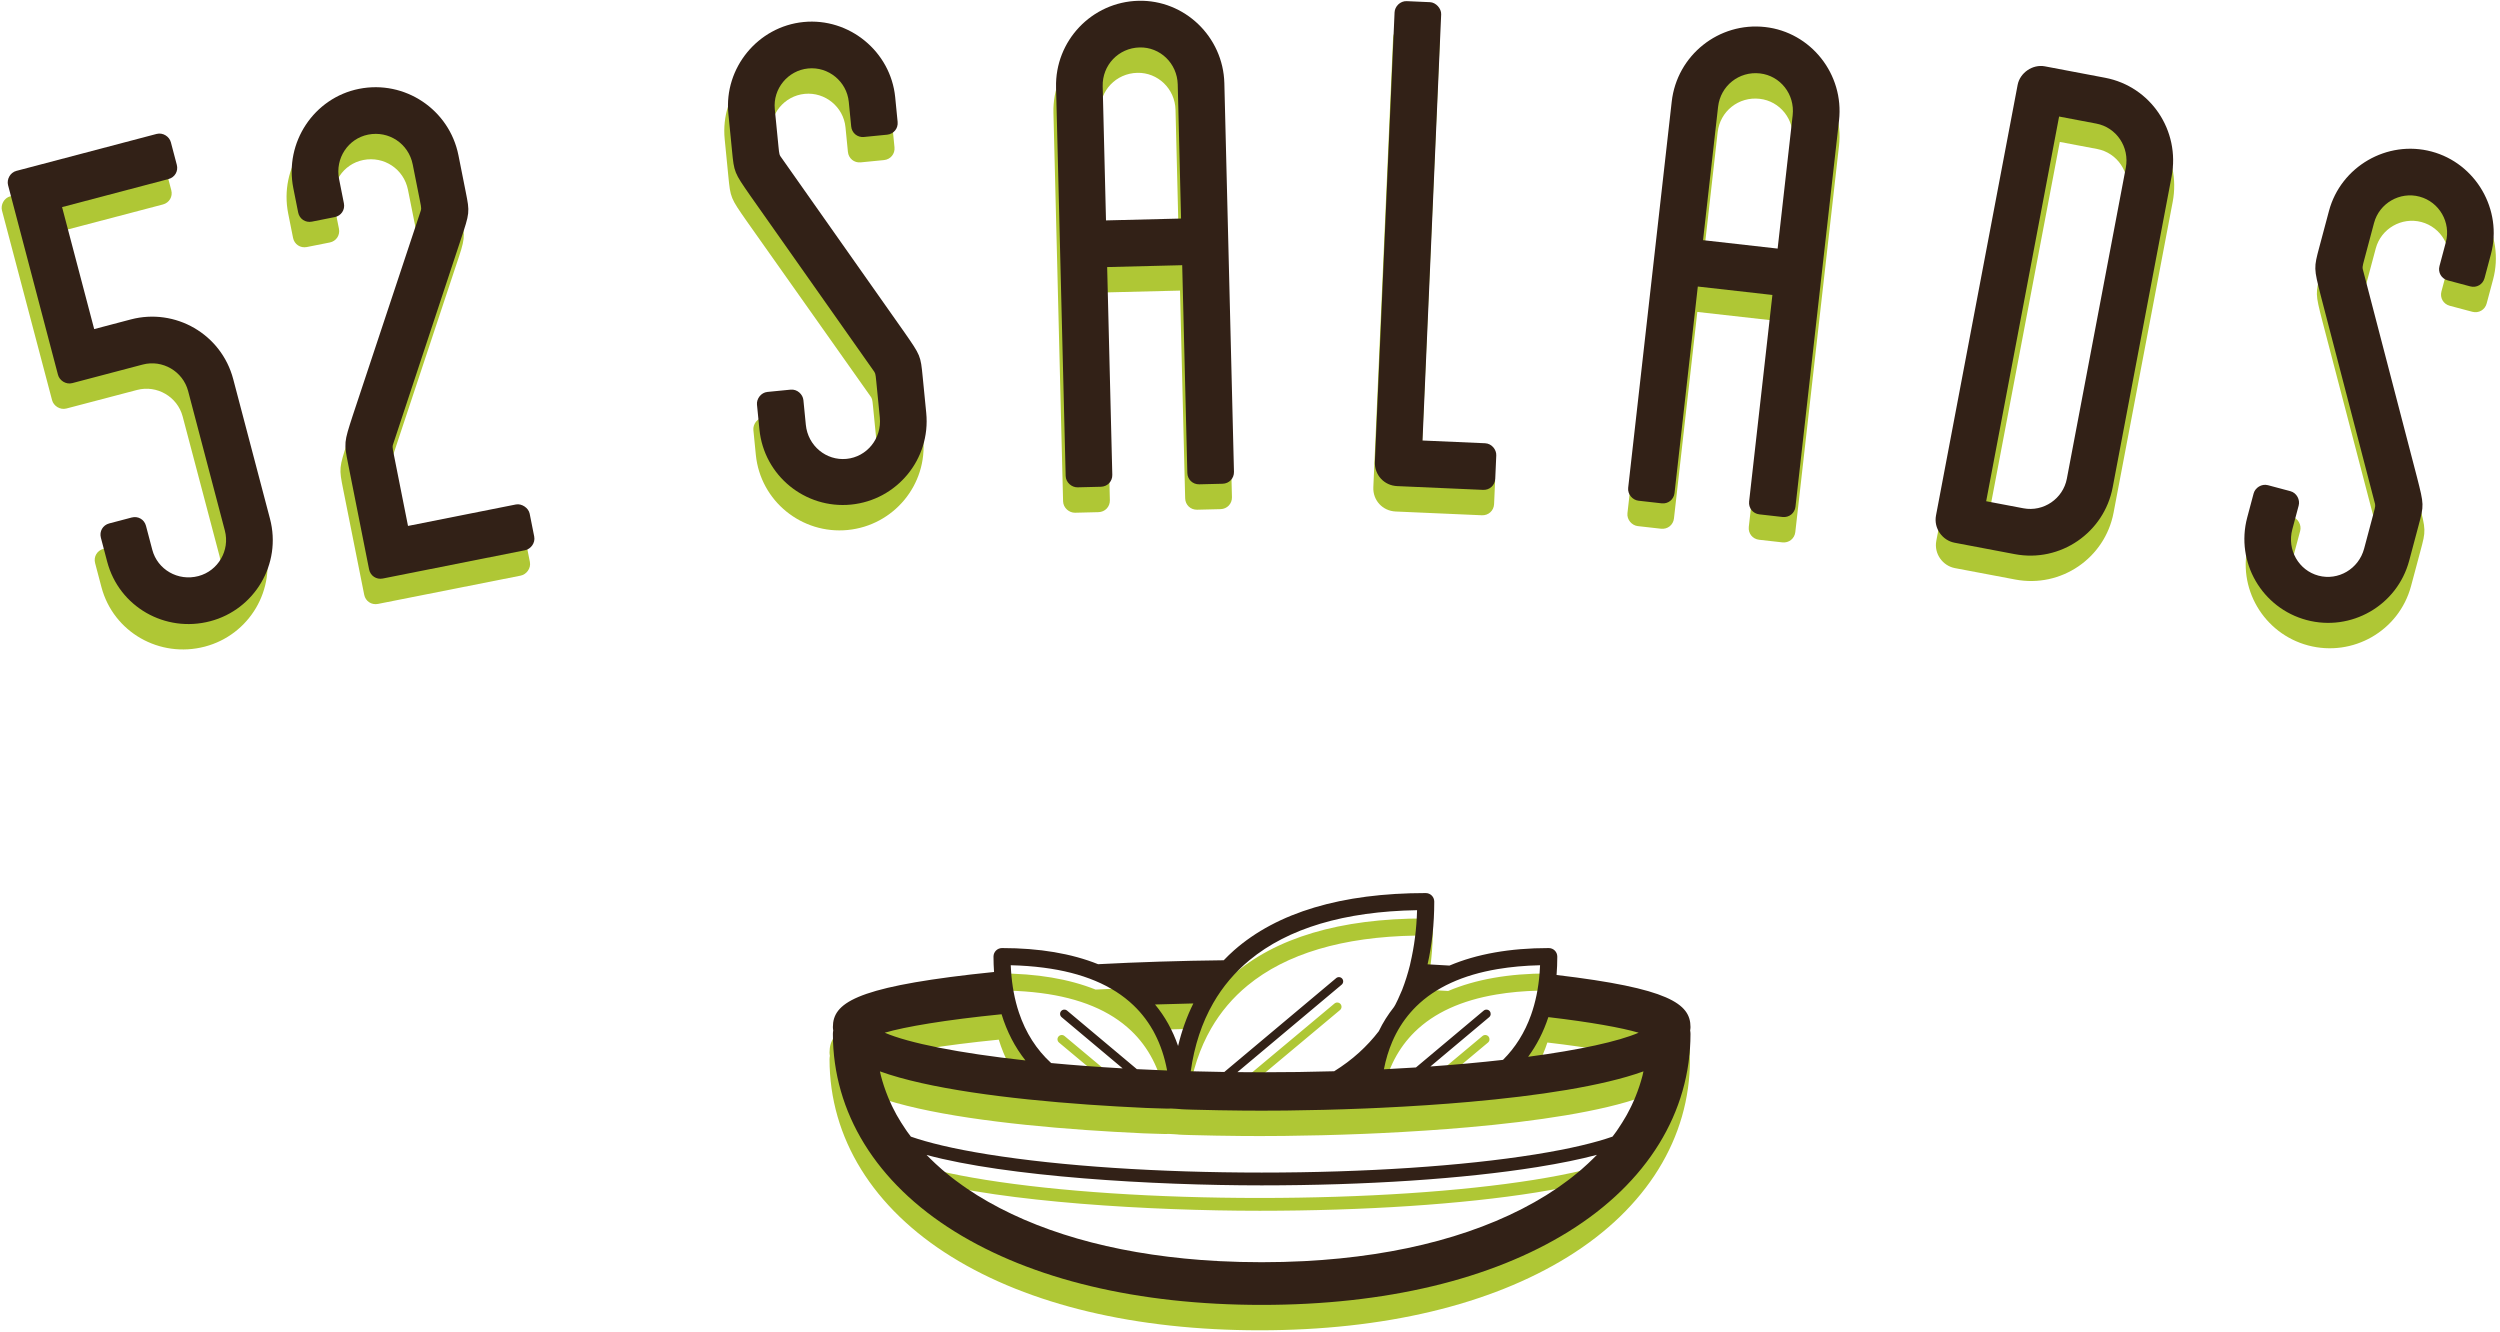
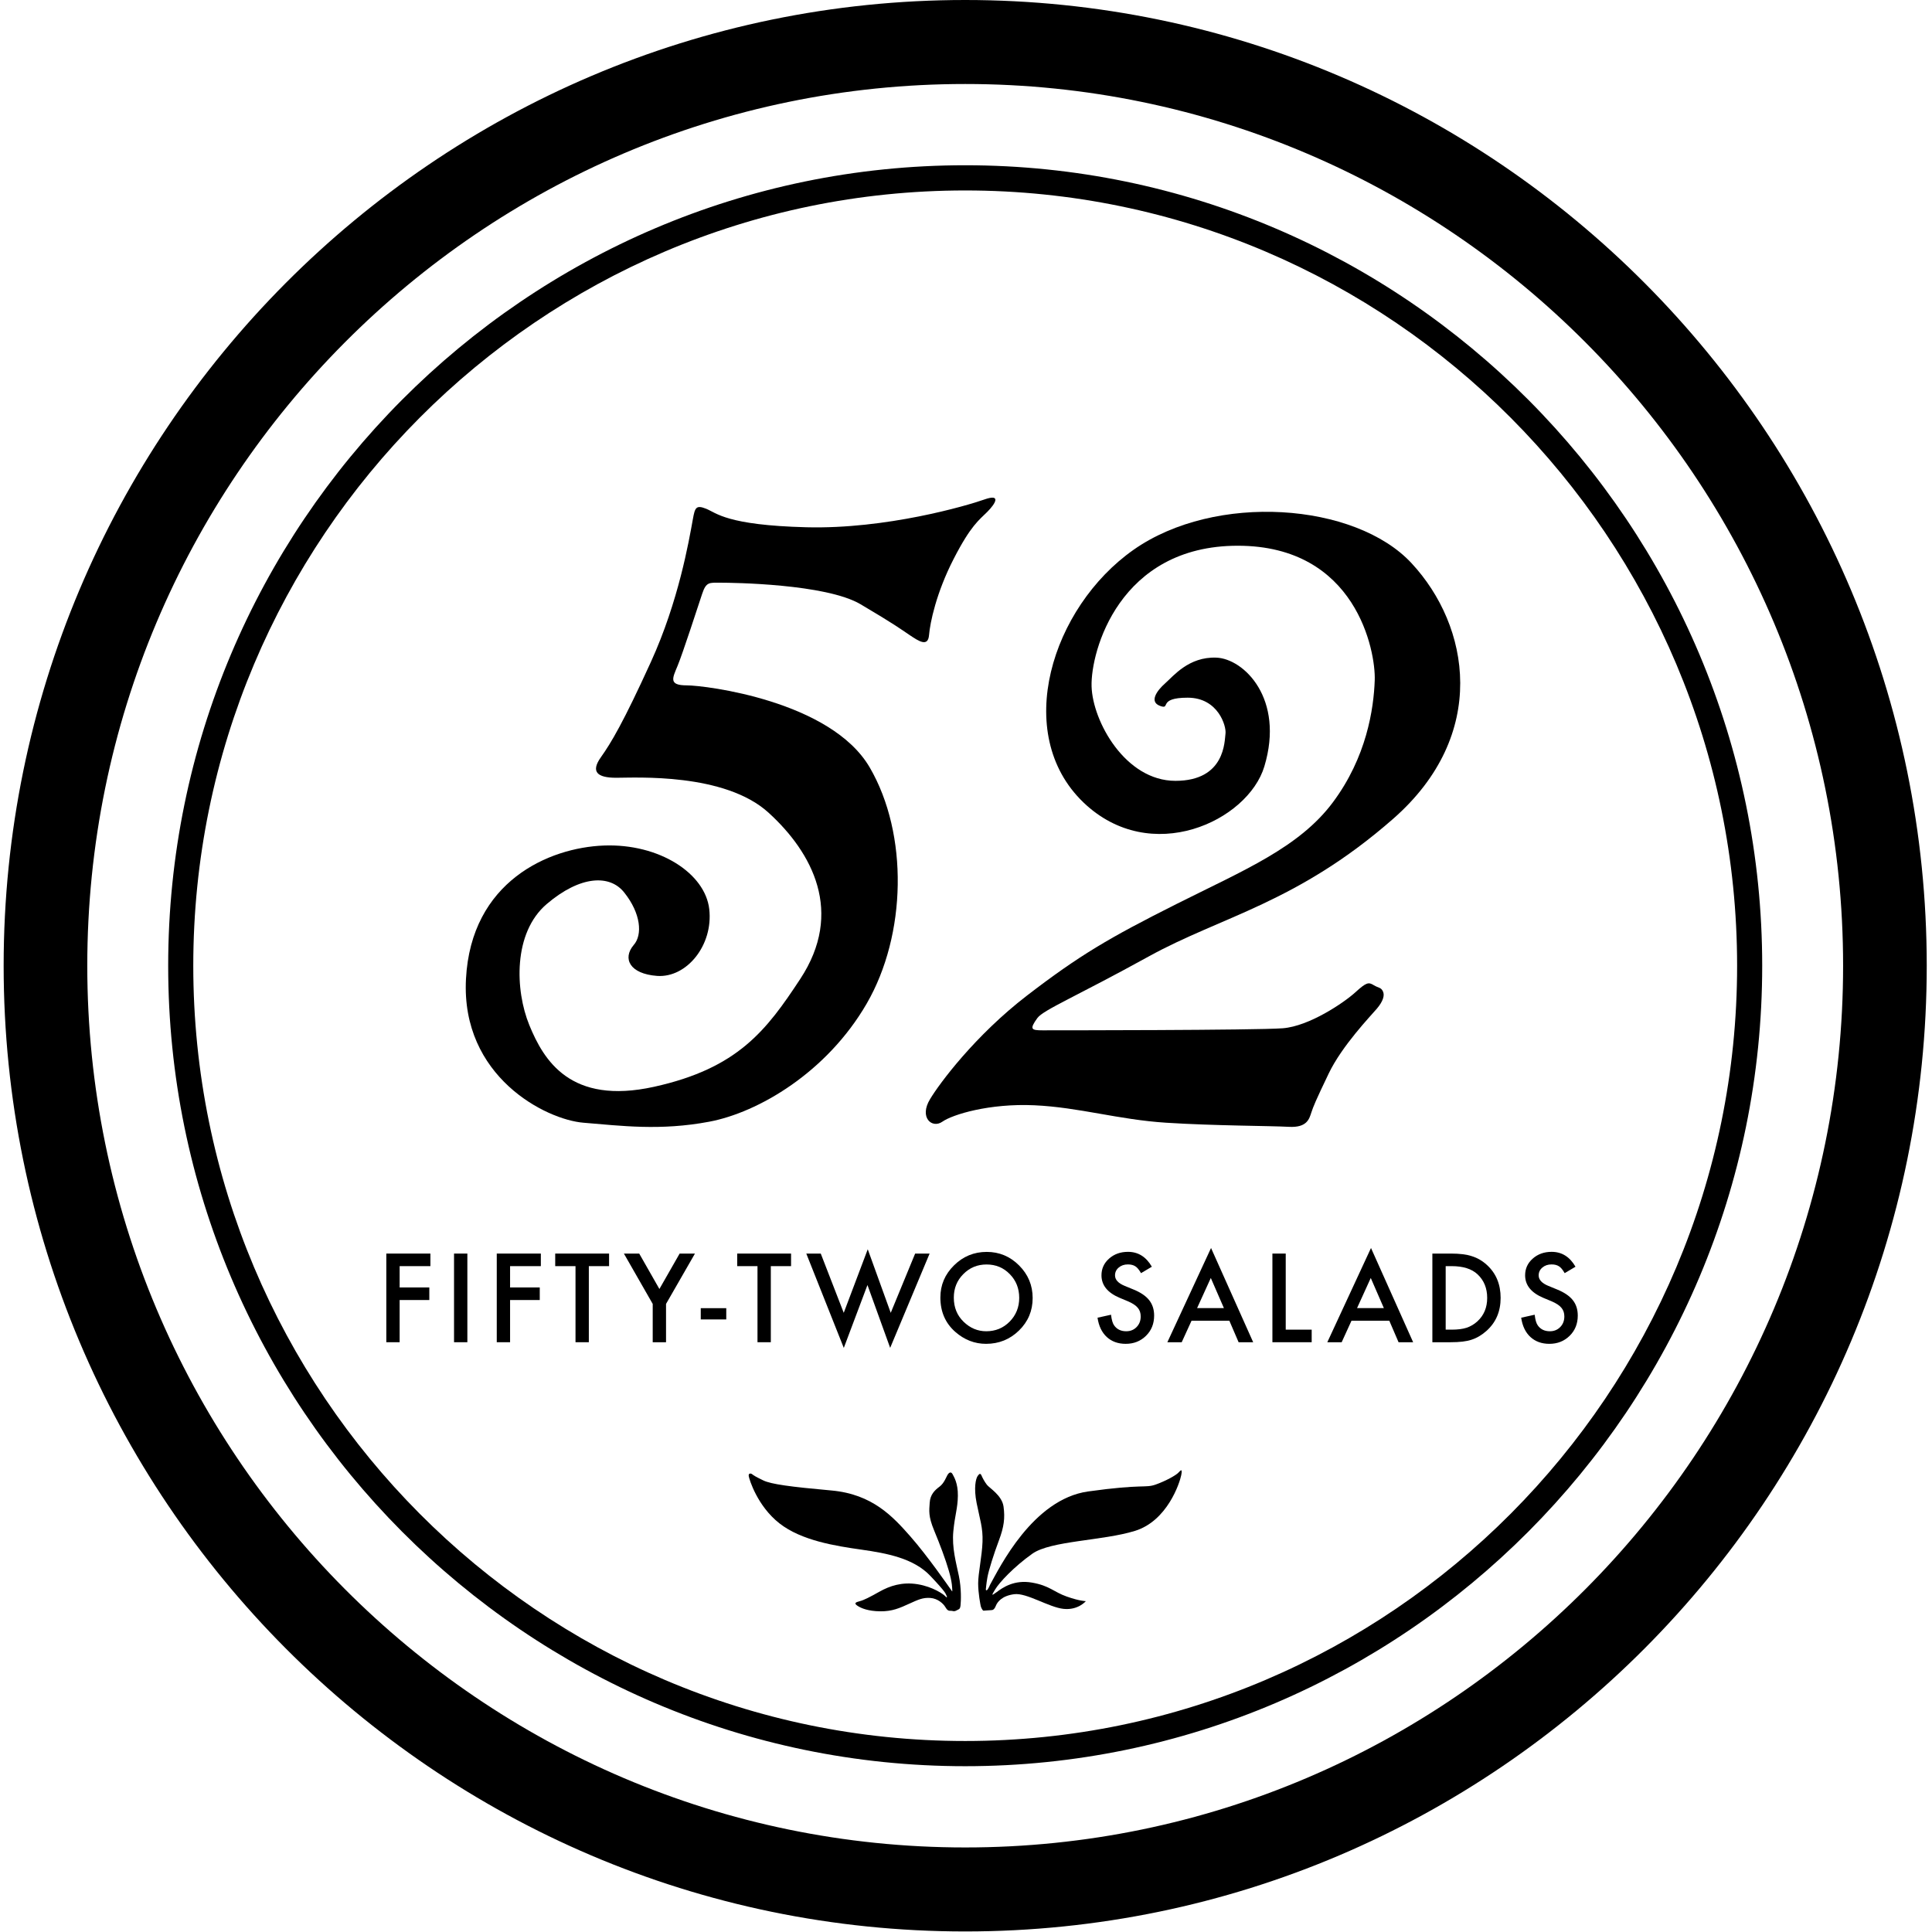
- <svg xmlns="http://www.w3.org/2000/svg" width="400px" height="213px" viewBox="0 0 400 213" version="1.1">
+ <svg xmlns="http://www.w3.org/2000/svg" width="230px" height="230px" viewBox="0 0 230 230" version="1.1">
  <defs />
  <g id="Introduction" stroke="none" stroke-width="1" fill="none" fill-rule="evenodd">
-     <g id="logo">
-       <g id="Imported-Layers-+-Imported-Layers">
-         <g id="Imported-Layers" transform="translate(0, 4)" fill="#AFC735">
-           <path d="M270.397,164.396 C270.397,160.65 266.939,158.199 248.897,156.059 C248.974,155.106 249.014,154.127 249.014,153.12 C249.014,152.365 248.401,151.754 247.644,151.754 C241.39,151.754 236.06,152.711 231.707,154.555 C230.549,154.484 229.376,154.417 228.191,154.354 C228.898,151.263 229.263,147.916 229.263,144.32 C229.263,143.565 228.65,142.954 227.893,142.954 C214.405,142.954 204.051,146.037 197.118,152.119 C196.54,152.625 195.996,153.159 195.467,153.706 C188.501,153.784 181.712,153.998 175.299,154.334 C171.043,152.631 165.884,151.754 159.878,151.754 C159.121,151.754 158.508,152.365 158.508,153.12 C158.508,153.961 158.542,154.779 158.596,155.583 C157.341,155.709 156.106,155.84 154.914,155.978 C136.261,158.137 132.725,160.602 132.725,164.396 C132.725,164.58 132.751,164.759 132.78,164.936 C132.751,165.113 132.725,165.291 132.725,165.476 C132.725,178.071 139.671,189.305 152.282,197.107 C164.695,204.788 181.735,208.847 201.561,208.847 C221.387,208.847 238.427,204.788 250.84,197.107 C263.451,189.305 270.397,178.071 270.397,165.476 C270.397,165.291 270.371,165.113 270.342,164.936 C270.371,164.759 270.397,164.58 270.397,164.396 L270.397,164.396 Z M262.077,165.297 C258.814,166.693 252.632,168.05 244.332,169.149 C245.712,167.282 246.803,165.165 247.579,162.803 C254.426,163.605 259.349,164.501 262.077,165.297 L262.077,165.297 Z M239.445,155.116 C241.54,154.765 243.805,154.557 246.247,154.502 C246.231,154.924 246.206,155.341 246.174,155.753 C245.983,158.211 245.515,160.458 244.786,162.492 C243.784,165.292 242.279,167.682 240.298,169.642 C236.716,170.047 232.812,170.404 228.642,170.701 L238.079,162.808 C238.36,162.573 238.399,162.164 238.182,161.876 C238.174,161.866 238.173,161.855 238.164,161.846 C237.922,161.557 237.49,161.519 237.199,161.761 L237.159,161.795 L226.323,170.857 C224.647,170.964 222.932,171.062 221.179,171.148 C221.489,169.565 221.938,168.096 222.523,166.738 C223.271,164.997 224.245,163.443 225.442,162.071 C225.734,161.737 226.036,161.413 226.355,161.101 C229.459,158.054 233.827,156.056 239.445,155.116 L239.445,155.116 Z M225.124,158.686 C225.123,158.686 225.123,158.685 225.123,158.685 C225.13,158.678 225.137,158.672 225.145,158.666 C225.138,158.673 225.131,158.679 225.124,158.686 L225.124,158.686 Z M199.617,153.676 C205.788,148.601 214.797,145.89 226.505,145.693 C226.421,148.74 226.059,151.474 225.421,154.206 L225.422,154.206 L225.357,154.507 C225.017,155.866 224.595,157.188 224.103,158.451 C223.001,161.051 222.762,161.223 222.762,161.223 L222.774,161.218 C221.838,162.398 221.027,163.663 220.359,165.057 C219.411,166.288 218.36,167.422 217.195,168.476 C215.971,169.584 214.635,170.573 213.198,171.464 C209.44,171.571 205.555,171.627 201.561,171.627 C200.249,171.627 198.953,171.616 197.666,171.605 L214.399,157.609 C214.688,157.367 214.727,156.936 214.484,156.647 C214.241,156.358 213.81,156.32 213.518,156.562 L195.561,171.579 C193.736,171.553 191.942,171.514 190.172,171.465 C190.753,167.349 191.962,163.711 193.779,160.558 C195.3,157.92 197.249,155.623 199.617,153.676 L199.617,153.676 Z M190.59,160.615 C189.545,162.711 188.726,164.98 188.14,167.421 C187.278,164.92 186.04,162.703 184.44,160.781 C186.435,160.714 188.485,160.659 190.59,160.615 L190.59,160.615 Z M166.538,154.889 C172.781,155.691 177.603,157.699 180.977,160.909 C183.771,163.568 185.574,167.049 186.379,171.342 C184.73,171.28 183.113,171.208 181.523,171.128 L170.323,161.761 C170.033,161.519 169.601,161.557 169.357,161.846 C169.114,162.135 169.153,162.566 169.442,162.808 L179.243,171.004 C175.19,170.774 171.346,170.487 167.764,170.152 C165.414,168.009 163.679,165.308 162.593,162.078 C161.907,160.035 161.48,157.78 161.323,155.321 C161.305,155.049 161.286,154.779 161.275,154.502 C163.131,154.544 164.882,154.676 166.538,154.889 L166.538,154.889 Z M159.803,162.343 C160.666,165.141 161.951,167.612 163.638,169.733 C152.895,168.554 144.914,166.952 141.046,165.297 C144.31,164.344 150.718,163.248 159.803,162.343 L159.803,162.343 Z M254.689,185.52 C254.439,185.766 254.184,186.01 253.923,186.251 C253.582,186.568 253.234,186.883 252.875,187.192 C252.678,187.362 252.473,187.527 252.271,187.694 C251.956,187.955 251.636,188.213 251.308,188.469 C251.097,188.633 250.884,188.795 250.668,188.957 C250.314,189.222 249.95,189.484 249.582,189.743 C249.384,189.881 249.19,190.021 248.988,190.158 C248.449,190.525 247.898,190.885 247.33,191.238 C247.296,191.26 247.264,191.282 247.23,191.303 C237.317,197.437 223.988,201.04 208.384,201.844 C206.155,201.959 203.879,202.018 201.561,202.018 C199.242,202.018 196.967,201.959 194.738,201.844 C193.762,201.794 192.796,201.733 191.839,201.66 C177.482,200.579 165.185,197.053 155.892,191.304 C155.871,191.29 155.849,191.275 155.827,191.262 C155.245,190.9 154.682,190.531 154.129,190.156 C153.933,190.021 153.742,189.885 153.549,189.749 C153.177,189.487 152.809,189.223 152.451,188.954 C152.237,188.795 152.025,188.633 151.817,188.472 C151.487,188.215 151.166,187.955 150.849,187.692 C150.648,187.526 150.444,187.362 150.248,187.193 C149.89,186.886 149.546,186.573 149.206,186.259 C148.937,186.009 148.675,185.757 148.416,185.504 C148.197,185.289 147.976,185.074 147.764,184.856 C147.768,184.857 147.771,184.857 147.774,184.858 C160.677,188.34 184.054,189.724 201.561,189.724 C218.262,189.724 233.972,188.683 245.797,186.793 C249.553,186.192 252.729,185.541 255.368,184.839 C255.371,184.837 255.375,184.837 255.378,184.836 C255.155,185.067 254.921,185.293 254.689,185.52 L254.689,185.52 Z M262.701,172.125 C262.691,172.16 262.683,172.196 262.674,172.231 C262.538,172.749 262.384,173.262 262.216,173.771 C262.193,173.844 262.168,173.915 262.143,173.986 C261.972,174.491 261.789,174.992 261.587,175.488 C261.532,175.623 261.477,175.758 261.42,175.893 C261.269,176.246 261.11,176.597 260.943,176.944 C260.871,177.094 260.796,177.242 260.721,177.39 C260.548,177.735 260.373,178.08 260.184,178.42 C260.128,178.52 260.066,178.618 260.01,178.717 C259.632,179.376 259.223,180.025 258.786,180.664 C258.682,180.817 258.582,180.971 258.474,181.123 C258.282,181.394 258.077,181.659 257.875,181.925 C255.186,182.859 251.211,183.852 245.471,184.769 C233.751,186.642 218.156,187.674 201.561,187.674 C184.966,187.674 169.371,186.642 157.651,184.769 C151.912,183.852 147.936,182.859 145.248,181.926 C145.043,181.657 144.837,181.389 144.643,181.116 C144.549,180.983 144.461,180.846 144.368,180.712 C143.905,180.036 143.471,179.35 143.074,178.651 C143.032,178.577 142.986,178.504 142.944,178.429 C142.749,178.078 142.567,177.723 142.389,177.367 C142.321,177.231 142.251,177.095 142.186,176.959 C142.014,176.601 141.851,176.24 141.696,175.877 C141.644,175.757 141.595,175.634 141.546,175.514 C141.344,175.02 141.162,174.52 140.99,174.018 C140.963,173.939 140.936,173.86 140.909,173.781 C140.742,173.277 140.59,172.77 140.455,172.257 C140.443,172.21 140.432,172.162 140.42,172.115 C140.366,171.906 140.326,171.694 140.277,171.483 C147.941,174.241 160.773,175.891 173.74,176.803 C176.824,177.02 179.913,177.194 182.945,177.333 C184.101,177.386 185.251,177.399 186.387,177.442 C186.595,177.45 186.801,177.429 187.009,177.429 L187.025,177.429 C187.493,177.429 187.961,177.498 188.423,177.513 C188.499,177.516 188.573,177.535 188.649,177.538 C188.778,177.542 188.905,177.554 189.035,177.558 C189.167,177.563 189.299,177.571 189.431,177.575 C189.782,177.586 190.134,177.599 190.482,177.609 C193.294,177.687 195.99,177.735 198.515,177.755 C199.56,177.764 200.581,177.77 201.561,177.77 C202.805,177.77 204.108,177.763 205.453,177.748 C209.329,177.708 213.588,177.606 218.014,177.427 C218.196,177.419 218.377,177.412 218.559,177.405 C219.198,177.378 219.84,177.349 220.485,177.319 C220.571,177.315 220.656,177.312 220.742,177.308 C223.171,177.193 225.634,177.054 228.1,176.89 C230.375,176.738 232.649,176.564 234.899,176.366 C245.899,175.397 256.273,173.848 262.845,171.484 C262.796,171.698 262.755,171.913 262.701,172.125 L262.701,172.125 Z" id="Fill-1" />
-           <path d="M36.464,60.729 L42.364,83.067 C44.271,90.287 39.907,97.585 32.779,99.457 C25.539,101.359 18.136,97.15 16.229,89.93 L15.216,86.094 C14.949,85.079 15.532,84.081 16.55,83.814 L20.171,82.863 C21.188,82.596 22.189,83.177 22.458,84.192 L23.47,88.029 C24.305,91.188 27.592,93.099 30.873,92.237 C34.04,91.405 35.958,88.127 35.123,84.968 L29.223,62.63 C28.389,59.471 25.101,57.56 21.934,58.392 L10.62,61.363 C9.602,61.63 8.572,60.936 8.334,60.034 L0.318,29.686 C0.08,28.783 0.633,27.673 1.652,27.406 L24.166,21.493 C25.184,21.225 26.214,21.92 26.453,22.823 L27.405,26.432 C27.674,27.447 27.09,28.445 26.073,28.713 L8.989,33.2 L14.144,52.716 L20.027,51.172 C27.154,49.299 34.557,53.509 36.464,60.729" id="Fill-2" />
-           <path d="M62.262,72.884 L64.521,84.213 L81.849,80.777 C82.767,80.595 83.868,81.328 84.05,82.244 L84.781,85.906 C84.986,86.936 84.227,87.918 83.309,88.1 L60.473,92.628 C59.44,92.833 58.477,92.191 58.273,91.162 L54.918,74.34 C54.234,70.906 54.234,70.906 55.638,66.584 L66.46,34.105 C66.69,33.465 66.69,33.465 66.44,32.205 L65.275,26.37 C64.614,23.051 61.45,20.942 58.122,21.602 C54.91,22.239 52.795,25.395 53.455,28.713 L54.232,32.603 C54.437,33.633 53.794,34.594 52.761,34.798 L49.088,35.527 C48.056,35.731 47.092,35.089 46.888,34.059 L46.112,30.169 C44.651,22.845 49.432,15.712 56.662,14.278 C64.006,12.822 71.16,17.59 72.62,24.913 L73.784,30.749 C74.445,34.068 74.445,34.068 72.949,38.528 L62.218,70.87 C61.988,71.51 61.988,71.51 62.262,72.884" id="Fill-3" />
-           <path d="M135.666,20.304 L135.277,16.356 C134.956,13.105 132.015,10.697 128.754,11.017 C125.494,11.337 123.079,14.269 123.401,17.521 L123.984,23.443 C124.122,24.836 124.122,24.836 124.528,25.383 L144.205,53.229 C146.806,56.96 146.806,56.96 147.139,60.327 L147.712,66.133 C148.445,73.564 142.974,80.079 135.638,80.799 C128.303,81.518 121.664,76.191 120.931,68.76 L120.542,64.813 C120.45,63.883 121.173,62.874 122.221,62.772 L125.947,62.406 C126.995,62.304 127.902,63.152 127.994,64.081 L128.383,68.029 C128.715,71.396 131.656,73.804 134.917,73.484 C138.177,73.164 140.592,70.231 140.26,66.864 L139.687,61.058 C139.56,59.781 139.56,59.781 139.155,59.234 L119.478,31.388 C116.876,27.657 116.876,27.657 116.532,24.174 L115.949,18.252 C115.227,10.938 120.686,4.305 128.021,3.586 C135.357,2.866 142.008,8.31 142.729,15.625 L143.118,19.573 C143.221,20.617 142.486,21.511 141.439,21.613 L137.712,21.979 C136.664,22.082 135.769,21.349 135.666,20.304" id="Fill-4" />
-           <path d="M195.568,13.386 L197.112,75.55 C197.138,76.6 196.339,77.437 195.287,77.463 L191.544,77.555 C190.491,77.581 189.652,76.785 189.626,75.735 L188.801,42.495 L176.754,42.792 L177.579,76.032 C177.605,77.081 176.807,77.919 175.754,77.945 L172.012,78.037 C171.076,78.06 170.121,77.266 170.094,76.217 L168.551,14.053 C168.366,6.588 174.297,0.374 181.782,0.189 C189.151,0.007 195.383,5.922 195.568,13.386 L195.568,13.386 Z M188.083,13.571 C187.999,10.188 185.242,7.572 181.967,7.653 C178.575,7.736 175.952,10.486 176.036,13.868 L176.569,35.328 L188.616,35.031 L188.083,13.571 L188.083,13.571 Z" id="Fill-5" />
-           <path d="M239.218,72.93 L239.054,76.66 C239.008,77.709 238.154,78.489 237.102,78.443 L223.31,77.841 C221.205,77.749 219.64,76.046 219.733,73.947 L222.892,2.031 C222.934,1.098 223.792,0.202 224.845,0.248 L228.585,0.411 C229.52,0.452 230.414,1.425 230.373,2.358 L227.377,70.544 L237.429,70.984 C238.482,71.029 239.259,71.998 239.218,72.93" id="Fill-6" />
-           <path d="M294.24,19.342 L287.249,81.134 C287.131,82.178 286.225,82.898 285.179,82.78 L281.458,82.362 C280.412,82.244 279.69,81.341 279.808,80.297 L283.547,47.257 L271.572,45.91 L267.834,78.951 C267.716,79.994 266.81,80.714 265.764,80.596 L262.044,80.177 C261.113,80.073 260.275,79.156 260.392,78.113 L267.384,16.321 C268.223,8.902 274.951,3.553 282.392,4.39 C289.716,5.214 295.079,11.923 294.24,19.342 L294.24,19.342 Z M286.799,18.505 C287.179,15.144 284.808,12.176 281.552,11.81 C278.18,11.43 275.205,13.796 274.825,17.158 L272.411,38.489 L284.386,39.837 L286.799,18.505 L286.799,18.505 Z" id="Fill-7" />
-           <path d="M347.631,28.3 L338.169,78.044 C336.795,85.266 329.799,90.117 322.443,88.725 L312.788,86.899 C310.834,86.529 309.416,84.599 309.808,82.536 L322.91,13.649 C323.281,11.701 325.332,10.308 327.286,10.677 L336.941,12.504 C344.297,13.895 349.026,20.964 347.631,28.3 L347.631,28.3 Z M340.274,26.908 C340.907,23.584 338.764,20.448 335.546,19.839 L329.568,18.708 L317.862,80.259 L323.838,81.39 C327.057,81.999 330.202,79.863 330.813,76.652 L340.274,26.908 L340.274,26.908 Z" id="Fill-8" />
-           <path d="M390.629,42.638 L391.655,38.805 C392.499,35.649 390.593,32.365 387.428,31.523 C384.263,30.681 380.969,32.581 380.125,35.738 L378.587,41.486 C378.225,42.84 378.225,42.84 378.413,43.492 L387.029,76.456 C388.152,80.859 388.152,80.859 387.277,84.129 L385.769,89.765 C383.839,96.979 376.423,101.164 369.301,99.27 C362.179,97.374 357.84,90.061 359.77,82.847 L360.795,79.014 C361.037,78.113 362.069,77.421 363.086,77.692 L366.703,78.654 C367.721,78.926 368.271,80.037 368.03,80.94 L367.005,84.772 C366.129,88.041 368.036,91.325 371.201,92.168 C374.366,93.01 377.66,91.108 378.535,87.839 L380.042,82.203 C380.374,80.964 380.374,80.964 380.186,80.31 L371.57,47.347 C370.447,42.943 370.447,42.943 371.352,39.562 L372.89,33.813 C374.79,26.711 382.237,22.414 389.358,24.309 C396.48,26.203 400.79,33.629 398.89,40.73 L397.864,44.563 C397.593,45.577 396.59,46.156 395.573,45.885 L391.955,44.923 C390.938,44.652 390.358,43.652 390.629,42.638" id="Fill-9" />
-         </g>
-         <g id="Imported-Layers" transform="translate(1, 0)" fill="#322117">
-           <path d="M269.479,164.331 C269.479,160.586 266.033,158.136 248.051,155.997 C248.127,155.043 248.167,154.063 248.167,153.056 C248.167,152.302 247.555,151.69 246.802,151.69 C240.569,151.69 235.256,152.647 230.916,154.492 C229.763,154.42 228.594,154.353 227.412,154.29 C228.117,151.2 228.481,147.852 228.481,144.256 C228.481,143.502 227.87,142.89 227.116,142.89 C213.672,142.89 203.351,145.974 196.442,152.055 C195.866,152.562 195.324,153.096 194.797,153.642 C187.853,153.721 181.087,153.935 174.694,154.271 C170.453,152.568 165.31,151.69 159.324,151.69 C158.571,151.69 157.959,152.302 157.959,153.056 C157.959,153.897 157.993,154.715 158.046,155.519 C156.796,155.646 155.565,155.776 154.376,155.914 C135.786,158.073 132.262,160.539 132.262,164.331 C132.262,164.516 132.288,164.695 132.316,164.872 C132.288,165.049 132.262,165.227 132.262,165.413 C132.262,178.008 139.183,189.241 151.753,197.044 C164.126,204.724 181.109,208.784 200.871,208.784 C220.631,208.784 237.616,204.724 249.988,197.044 C262.557,189.241 269.479,178.008 269.479,165.413 C269.479,165.227 269.453,165.049 269.425,164.872 C269.453,164.695 269.479,164.516 269.479,164.331 L269.479,164.331 Z M261.187,165.234 C257.935,166.629 251.773,167.988 243.501,169.086 C244.876,167.218 245.963,165.102 246.737,162.74 C253.561,163.542 258.469,164.438 261.187,165.234 L261.187,165.234 Z M238.63,155.052 C240.718,154.702 242.975,154.493 245.41,154.438 C245.393,154.861 245.368,155.277 245.337,155.689 C245.146,158.147 244.68,160.395 243.954,162.429 C242.953,165.228 241.454,167.618 239.479,169.579 C235.909,169.984 232.018,170.341 227.863,170.637 L237.269,162.745 C237.548,162.51 237.587,162.101 237.37,161.812 C237.363,161.804 237.361,161.791 237.353,161.782 C237.112,161.493 236.682,161.457 236.392,161.698 L236.351,161.732 L225.551,170.793 C223.88,170.901 222.171,170.998 220.424,171.085 C220.732,169.502 221.181,168.033 221.762,166.674 C222.509,164.934 223.48,163.379 224.673,162.008 C224.963,161.674 225.265,161.35 225.582,161.037 C228.677,157.991 233.031,155.993 238.63,155.052 L238.63,155.052 Z M224.355,158.622 C224.355,158.622 224.355,158.621 224.354,158.621 C224.361,158.615 224.369,158.608 224.376,158.602 C224.369,158.609 224.363,158.616 224.355,158.622 L224.355,158.622 Z M198.932,153.613 C205.084,148.538 214.063,145.826 225.732,145.629 C225.649,148.676 225.288,151.412 224.651,154.143 L224.653,154.143 L224.587,154.443 C224.249,155.802 223.828,157.125 223.339,158.387 C222.24,160.987 222.002,161.159 222.002,161.159 L222.013,161.155 C221.08,162.336 220.273,163.6 219.607,164.995 C218.662,166.225 217.613,167.358 216.453,168.412 C215.233,169.52 213.901,170.51 212.469,171.4 C208.724,171.508 204.852,171.563 200.871,171.563 C199.563,171.563 198.272,171.553 196.987,171.541 L213.666,157.546 C213.955,157.303 213.992,156.872 213.751,156.583 C213.508,156.294 213.078,156.257 212.789,156.499 L194.89,171.516 C193.072,171.49 191.282,171.45 189.518,171.401 C190.098,167.285 191.303,163.647 193.114,160.495 C194.63,157.856 196.572,155.56 198.932,153.613 L198.932,153.613 Z M189.935,160.552 C188.893,162.647 188.078,164.916 187.494,167.358 C186.635,164.857 185.4,162.64 183.806,160.718 C185.794,160.651 187.838,160.595 189.935,160.552 L189.935,160.552 Z M165.962,154.826 C172.185,155.628 176.991,157.636 180.354,160.845 C183.139,163.504 184.936,166.986 185.739,171.279 C184.095,171.217 182.483,171.144 180.897,171.064 L169.734,161.698 C169.446,161.457 169.016,161.493 168.772,161.782 C168.531,162.071 168.568,162.502 168.857,162.745 L178.626,170.942 C174.586,170.711 170.755,170.424 167.185,170.089 C164.842,167.946 163.112,165.245 162.031,162.015 C161.346,159.971 160.922,157.716 160.764,155.258 C160.747,154.986 160.727,154.715 160.716,154.438 C162.567,154.48 164.312,154.613 165.962,154.826 L165.962,154.826 Z M159.251,162.28 C160.109,165.078 161.391,167.548 163.072,169.669 C152.364,168.491 144.411,166.889 140.554,165.234 C143.808,164.281 150.196,163.185 159.251,162.28 L159.251,162.28 Z M253.824,185.457 C253.574,185.703 253.321,185.946 253.06,186.188 C252.719,186.504 252.374,186.819 252.015,187.129 C251.819,187.298 251.615,187.463 251.414,187.631 C251.099,187.891 250.781,188.15 250.453,188.405 C250.244,188.569 250.031,188.732 249.816,188.894 C249.462,189.159 249.1,189.42 248.733,189.679 C248.536,189.818 248.342,189.958 248.142,190.095 C247.604,190.461 247.055,190.822 246.489,191.175 C246.455,191.196 246.423,191.219 246.389,191.24 C236.509,197.373 223.223,200.976 207.671,201.781 C205.449,201.896 203.181,201.954 200.871,201.954 C198.56,201.954 196.291,201.896 194.07,201.781 C193.098,201.731 192.134,201.669 191.181,201.598 C176.87,200.516 164.614,196.99 155.352,191.24 C155.33,191.227 155.309,191.212 155.287,191.198 C154.707,190.837 154.145,190.467 153.595,190.092 C153.399,189.958 153.21,189.821 153.017,189.685 C152.645,189.424 152.279,189.159 151.921,188.891 C151.708,188.731 151.498,188.57 151.29,188.407 C150.961,188.151 150.641,187.891 150.325,187.629 C150.125,187.463 149.921,187.298 149.727,187.129 C149.37,186.822 149.027,186.509 148.688,186.195 C148.42,185.946 148.158,185.694 147.9,185.44 C147.682,185.225 147.461,185.011 147.251,184.792 C147.255,184.794 147.257,184.794 147.261,184.795 C160.122,188.277 183.421,189.66 200.871,189.66 C217.516,189.66 233.175,188.619 244.96,186.73 C248.704,186.129 251.871,185.478 254.499,184.775 C254.503,184.774 254.506,184.773 254.51,184.772 C254.288,185.003 254.054,185.229 253.824,185.457 L253.824,185.457 Z M261.808,172.062 C261.799,172.097 261.791,172.133 261.782,172.168 C261.646,172.686 261.494,173.199 261.326,173.708 C261.302,173.78 261.277,173.851 261.253,173.923 C261.083,174.428 260.9,174.929 260.698,175.424 C260.644,175.559 260.59,175.695 260.532,175.829 C260.381,176.182 260.223,176.533 260.056,176.882 C259.985,177.031 259.91,177.179 259.836,177.327 C259.663,177.673 259.488,178.017 259.299,178.357 C259.244,178.457 259.183,178.554 259.127,178.654 C258.75,179.313 258.343,179.962 257.907,180.601 C257.803,180.754 257.703,180.908 257.596,181.06 C257.404,181.33 257.201,181.596 256.999,181.861 C254.319,182.796 250.357,183.789 244.636,184.706 C232.954,186.58 217.411,187.611 200.871,187.611 C184.329,187.611 168.787,186.58 157.104,184.706 C151.384,183.789 147.422,182.796 144.742,181.862 C144.539,181.594 144.333,181.325 144.14,181.053 C144.045,180.92 143.959,180.783 143.866,180.648 C143.404,179.973 142.972,179.286 142.576,178.588 C142.534,178.514 142.487,178.441 142.446,178.366 C142.252,178.015 142.071,177.66 141.893,177.304 C141.825,177.168 141.756,177.033 141.691,176.895 C141.519,176.537 141.356,176.177 141.202,175.813 C141.151,175.693 141.102,175.572 141.053,175.45 C140.852,174.957 140.669,174.458 140.499,173.955 C140.472,173.876 140.444,173.797 140.418,173.718 C140.252,173.214 140.101,172.706 139.966,172.194 C139.953,172.146 139.942,172.099 139.931,172.051 C139.877,171.843 139.837,171.631 139.788,171.42 C147.427,174.178 160.216,175.827 173.141,176.74 C176.215,176.957 179.294,177.131 182.315,177.27 C183.468,177.323 184.615,177.337 185.746,177.379 C185.954,177.386 186.159,177.366 186.366,177.366 L186.382,177.366 C186.848,177.366 187.315,177.435 187.776,177.45 C187.851,177.453 187.926,177.472 188.001,177.474 C188.13,177.479 188.257,177.491 188.385,177.495 C188.518,177.499 188.649,177.507 188.78,177.511 C189.13,177.522 189.481,177.536 189.828,177.546 C192.631,177.623 195.317,177.671 197.835,177.692 C198.876,177.701 199.893,177.706 200.871,177.706 C202.11,177.706 203.409,177.699 204.749,177.686 C208.613,177.645 212.858,177.542 217.269,177.363 C217.451,177.356 217.63,177.349 217.812,177.341 C218.449,177.315 219.089,177.286 219.732,177.256 C219.818,177.252 219.903,177.248 219.988,177.244 C222.409,177.13 224.864,176.991 227.321,176.826 C229.589,176.675 231.856,176.5 234.098,176.302 C245.062,175.333 255.401,173.785 261.952,171.42 C261.903,171.633 261.863,171.85 261.808,172.062 L261.808,172.062 Z" id="Fill-1" />
-           <path d="M36.316,60.665 L42.198,83.003 C44.098,90.223 39.749,97.522 32.644,99.394 C25.428,101.296 18.049,97.087 16.149,89.867 L15.14,86.031 C14.872,85.016 15.454,84.018 16.468,83.75 L20.077,82.8 C21.092,82.532 22.089,83.114 22.356,84.129 L23.366,87.965 C24.197,91.124 27.474,93.036 30.744,92.174 C33.901,91.341 35.812,88.064 34.98,84.905 L29.1,62.567 C28.268,59.408 24.991,57.497 21.834,58.329 L10.558,61.3 C9.544,61.568 8.517,60.873 8.279,59.971 L0.29,29.623 C0.053,28.72 0.604,27.61 1.619,27.342 L24.059,21.429 C25.074,21.162 26.1,21.856 26.338,22.759 L27.289,26.369 C27.556,27.384 26.975,28.382 25.959,28.649 L8.932,33.137 L14.07,52.654 L19.933,51.109 C27.038,49.237 34.416,53.445 36.316,60.665" id="Fill-2" />
-           <path d="M62.03,72.82 L64.281,84.149 L81.552,80.714 C82.468,80.531 83.564,81.265 83.747,82.181 L84.474,85.843 C84.678,86.872 83.923,87.855 83.008,88.037 L60.247,92.564 C59.217,92.769 58.258,92.128 58.053,91.098 L54.71,74.276 C54.028,70.843 54.028,70.843 55.428,66.52 L66.214,34.042 C66.443,33.401 66.443,33.401 66.194,32.142 L65.034,26.307 C64.374,22.987 61.221,20.879 57.903,21.539 C54.701,22.176 52.593,25.331 53.253,28.649 L54.026,32.54 C54.23,33.57 53.589,34.531 52.56,34.735 L48.9,35.463 C47.871,35.668 46.911,35.026 46.706,33.996 L45.932,30.106 C44.477,22.782 49.243,15.648 56.448,14.215 C63.768,12.759 70.899,17.527 72.353,24.851 L73.514,30.686 C74.173,34.005 74.173,34.005 72.682,38.465 L61.987,70.807 C61.758,71.447 61.758,71.447 62.03,72.82" id="Fill-3" />
-           <path d="M135.192,20.241 L134.805,16.292 C134.484,13.042 131.553,10.634 128.303,10.953 C125.054,11.274 122.647,14.207 122.967,17.458 L123.549,23.379 C123.687,24.773 123.687,24.773 124.091,25.319 L143.703,53.166 C146.296,56.897 146.296,56.897 146.627,60.264 L147.198,66.069 C147.929,73.5 142.476,80.016 135.164,80.735 C127.854,81.455 121.236,76.128 120.506,68.697 L120.117,64.749 C120.026,63.819 120.747,62.811 121.791,62.708 L125.506,62.343 C126.55,62.24 127.454,63.089 127.545,64.018 L127.933,67.966 C128.265,71.333 131.196,73.741 134.445,73.42 C137.695,73.101 140.102,70.167 139.77,66.8 L139.2,60.995 C139.074,59.718 139.074,59.718 138.669,59.172 L119.057,31.324 C116.464,27.593 116.464,27.593 116.122,24.111 L115.539,18.189 C114.82,10.874 120.261,4.242 127.572,3.522 C134.884,2.802 141.513,8.247 142.232,15.562 L142.62,19.509 C142.723,20.554 141.99,21.447 140.946,21.55 L137.232,21.916 C136.187,22.018 135.295,21.285 135.192,20.241" id="Fill-4" />
-           <path d="M194.897,13.323 L196.435,75.487 C196.461,76.536 195.665,77.373 194.617,77.399 L190.886,77.491 C189.836,77.517 189.001,76.721 188.974,75.672 L188.152,42.432 L176.145,42.73 L176.968,75.969 C176.994,77.019 176.198,77.855 175.149,77.881 L171.419,77.973 C170.485,77.997 169.533,77.203 169.507,76.154 L167.969,13.989 C167.784,6.525 173.696,0.31 181.156,0.126 C188.501,-0.057 194.713,5.858 194.897,13.323 L194.897,13.323 Z M187.437,13.507 C187.354,10.125 184.605,7.509 181.341,7.59 C177.961,7.673 175.346,10.423 175.43,13.805 L175.96,35.265 L187.968,34.967 L187.437,13.507 L187.437,13.507 Z" id="Fill-5" />
-           <path d="M238.403,72.867 L238.24,76.596 C238.194,77.646 237.342,78.426 236.294,78.38 L222.547,77.777 C220.45,77.685 218.89,75.982 218.983,73.884 L222.132,1.968 C222.172,1.035 223.028,0.139 224.077,0.184 L227.805,0.348 C228.737,0.389 229.628,1.362 229.588,2.294 L226.602,70.481 L236.62,70.92 C237.669,70.966 238.444,71.934 238.403,72.867" id="Fill-6" />
-           <path d="M293.244,19.279 L286.276,81.071 C286.159,82.114 285.256,82.834 284.212,82.717 L280.505,82.298 C279.462,82.181 278.743,81.278 278.859,80.234 L282.585,47.194 L270.65,45.846 L266.924,78.887 C266.807,79.93 265.904,80.65 264.862,80.533 L261.154,80.114 C260.226,80.009 259.391,79.094 259.508,78.05 L266.476,16.258 C267.313,8.838 274.019,3.489 281.434,4.327 C288.734,5.151 294.08,11.859 293.244,19.279 L293.244,19.279 Z M285.827,18.442 C286.206,15.08 283.842,12.112 280.598,11.746 C277.237,11.367 274.272,13.733 273.892,17.095 L271.487,38.427 L283.422,39.774 L285.827,18.442 L285.827,18.442 Z" id="Fill-7" />
-           <path d="M346.459,28.236 L337.028,77.981 C335.659,85.202 328.687,90.054 321.355,88.662 L311.731,86.836 C309.783,86.466 308.369,84.535 308.76,82.472 L321.82,13.586 C322.189,11.638 324.233,10.244 326.181,10.614 L335.805,12.44 C343.137,13.832 347.849,20.9 346.459,28.236 L346.459,28.236 Z M339.127,26.844 C339.758,23.521 337.622,20.385 334.414,19.776 L328.456,18.645 L316.788,80.196 L322.745,81.326 C325.953,81.936 329.088,79.799 329.696,76.59 L339.127,26.844 L339.127,26.844 Z" id="Fill-8" />
-           <path d="M389.316,42.575 L390.338,38.741 C391.18,35.586 389.28,32.301 386.125,31.46 C382.97,30.617 379.688,32.518 378.846,35.674 L377.313,41.423 C376.952,42.776 376.952,42.776 377.139,43.43 L385.728,76.392 C386.846,80.796 386.846,80.796 385.975,84.065 L384.472,89.701 C382.548,96.915 375.156,101.1 368.058,99.206 C360.959,97.311 356.634,89.998 358.558,82.784 L359.58,78.951 C359.821,78.049 360.849,77.358 361.863,77.628 L365.469,78.591 C366.483,78.862 367.032,79.975 366.791,80.876 L365.769,84.709 C364.897,87.977 366.797,91.262 369.952,92.104 C373.106,92.946 376.389,91.045 377.261,87.777 L378.764,82.14 C379.095,80.9 379.095,80.9 378.907,80.246 L370.319,47.284 C369.201,42.88 369.201,42.88 370.102,39.498 L371.636,33.749 C373.529,26.648 380.951,22.35 388.049,24.245 C395.147,26.139 399.442,33.565 397.549,40.667 L396.527,44.499 C396.256,45.514 395.257,46.093 394.243,45.822 L390.638,44.86 C389.624,44.589 389.046,43.589 389.316,42.575" id="Fill-9" />
-         </g>
+     <g id="logo" fill="#000000">
+       <g id="Imported-Layers">
+         <path d="M122.857,188.405 C120.751,188.037 119.378,188.988 118.645,189.54 C117.913,190.091 118.106,189.836 118.463,189.233 C118.951,188.405 120.69,186.535 122.888,184.972 C125.086,183.408 131.28,183.439 135.126,182.244 C138.972,181.048 140.437,176.542 140.621,175.623 C140.803,174.703 140.528,175.071 140.253,175.347 C139.979,175.623 138.88,176.267 137.599,176.726 C136.316,177.186 136.133,176.634 129.541,177.554 C122.948,178.474 118.981,186.658 117.853,188.681 C117.853,188.681 117.76,188.926 117.608,189.172 C117.455,189.417 117.333,189.325 117.364,189.172 C117.395,189.019 117.395,188.65 117.547,187.792 C117.699,186.934 118.31,185.003 118.92,183.378 C119.53,181.754 119.653,180.712 119.47,179.362 C119.286,178.014 117.791,177.155 117.486,176.757 C117.181,176.359 116.966,175.93 116.845,175.654 C116.723,175.378 116.6,175.408 116.387,175.715 C116.173,176.022 115.9,177.1 116.265,178.933 C116.662,180.926 117.028,181.876 116.966,183.562 C116.906,185.248 116.448,187.302 116.448,188.497 C116.448,189.693 116.723,191.042 116.753,191.195 C116.784,191.348 116.966,191.747 117.089,191.747 C117.21,191.747 117.76,191.685 117.974,191.685 C118.188,191.685 118.37,191.624 118.554,191.164 C118.737,190.704 119.286,189.968 120.751,189.784 C122.217,189.601 124.872,191.348 126.612,191.532 C128.352,191.716 129.267,190.612 129.267,190.612 C129.267,190.612 128.533,190.612 126.978,190.06 C125.421,189.509 124.963,188.773 122.857,188.405" id="Fill-1" />
+         <path d="M114.148,187.59 C113.827,186.045 113.303,184.244 113.492,182.293 C113.679,180.341 114.011,179.587 114.032,178.07 C114.054,176.553 113.561,175.81 113.406,175.508 C113.25,175.207 113.043,175.25 112.856,175.5 C112.669,175.751 112.429,176.552 111.851,176.981 C111.272,177.409 110.738,177.93 110.679,178.895 C110.619,179.86 110.496,180.479 111.204,182.19 C111.911,183.902 112.551,185.59 112.965,187.021 C113.38,188.453 113.348,189.073 113.367,189.326 C113.387,189.579 113.32,189.394 113.163,189.185 C113.007,188.976 110.449,185.26 108.378,182.908 C106.305,180.556 103.871,177.877 98.978,177.438 C94.086,176.999 91.801,176.69 90.869,176.24 C89.936,175.79 89.687,175.625 89.551,175.508 C89.416,175.391 89.073,175.34 89.136,175.732 C89.199,176.124 90.161,179.288 92.787,181.349 C95.413,183.41 99.478,184.044 102.54,184.479 C105.602,184.914 108.775,185.512 110.758,187.61 C112.744,189.708 112.538,189.705 112.672,189.937 C112.806,190.169 112.714,190.236 112.533,190.027 C112.354,189.817 111.084,188.902 109.234,188.599 C107.384,188.297 105.912,188.804 104.712,189.477 C103.512,190.149 102.866,190.485 102.36,190.615 C101.855,190.746 101.624,190.857 102.078,191.163 C102.531,191.468 103.374,191.803 104.769,191.823 C106.235,191.844 107.133,191.42 108.216,190.93 C109.3,190.44 109.852,190.172 110.745,190.231 C111.637,190.29 112.315,190.92 112.537,191.314 C112.761,191.708 112.943,191.78 113.172,191.76 C113.401,191.741 113.536,191.903 113.859,191.724 C114.183,191.545 114.296,191.593 114.349,191.11 C114.402,190.629 114.469,189.135 114.148,187.59" id="Fill-2" />
+         <path d="M114.904,229.935 C51.786,229.935 0.434,178.361 0.434,114.968 C0.434,51.574 51.786,0 114.904,0 C178.023,0 229.374,51.574 229.374,114.968 C229.374,178.361 178.023,229.935 114.904,229.935 L114.904,229.935 Z M114.904,10 C57.275,10 10.391,57.088 10.391,114.968 C10.391,172.847 57.275,219.935 114.904,219.935 C172.533,219.935 219.417,172.847 219.417,114.968 C219.417,57.088 172.533,10 114.904,10 L114.904,10 Z" id="Fill-3" />
+         <path d="M114.904,210.262 C62.586,210.262 20.022,167.513 20.022,114.968 C20.022,62.422 62.586,19.673 114.904,19.673 C167.222,19.673 209.786,62.422 209.786,114.968 C209.786,167.513 167.222,210.262 114.904,210.262 L114.904,210.262 Z M114.904,22.673 C64.234,22.673 23.009,64.077 23.009,114.968 C23.009,165.859 64.234,207.262 114.904,207.262 C165.575,207.262 206.799,165.859 206.799,114.968 C206.799,64.077 165.575,22.673 114.904,22.673 L114.904,22.673 Z" id="Fill-4" />
+         <path d="M84.069,60.568 C85.287,61.057 86.504,62.524 95.997,62.769 C105.488,63.013 115.102,60.202 117.172,59.468 C119.241,58.735 118.51,59.957 117.536,60.935 C116.562,61.913 115.589,62.524 113.52,66.557 C111.451,70.591 110.722,74.135 110.6,75.602 C110.478,77.068 109.382,76.335 108.287,75.602 C107.192,74.869 106.584,74.379 102.447,71.935 C98.309,69.491 87.112,69.369 85.774,69.369 C84.436,69.369 84.069,69.246 83.584,70.713 C83.097,72.18 81.272,77.802 80.663,79.269 C80.054,80.735 79.568,81.591 81.759,81.591 C83.948,81.591 98.917,83.424 103.542,91.369 C108.166,99.313 107.922,111.291 103.176,119.48 C98.43,127.669 90.276,132.435 84.436,133.536 C78.593,134.636 73.97,134.024 69.467,133.658 C64.965,133.291 54.864,128.158 55.473,116.546 C56.081,104.935 65.329,100.902 71.901,100.658 C78.472,100.413 83.948,103.957 84.436,108.235 C84.923,112.513 81.759,116.424 78.229,116.18 C74.943,115.935 74.092,114.102 75.43,112.513 C76.525,111.291 76.281,108.724 74.335,106.28 C72.631,104.08 69.102,104.202 65.086,107.624 C61.07,111.046 61.313,117.891 63.017,122.046 C64.722,126.202 67.886,131.58 77.864,129.38 C87.842,127.18 91.25,122.658 95.266,116.546 C100.499,108.602 96.726,101.513 91.493,96.747 C86.26,91.979 75.674,92.591 73.361,92.591 C71.049,92.591 70.319,91.857 71.535,90.146 C72.753,88.435 74.213,85.991 77.498,78.78 C80.784,71.568 82.001,64.479 82.487,61.79 C82.732,60.446 82.853,60.08 84.069,60.568" id="Fill-5" />
+         <path d="M110.723,130.847 C111.818,129.013 116.077,123.269 122.283,118.502 C128.49,113.735 132.019,111.658 140.05,107.624 C148.082,103.591 154.654,100.902 158.669,95.524 C162.686,90.146 163.538,84.402 163.659,80.979 C163.781,77.558 161.469,64.968 147.352,64.968 C133.236,64.968 129.828,77.558 129.95,81.713 C130.071,85.869 133.967,92.957 139.929,92.957 C145.892,92.957 145.77,88.191 145.892,87.335 C146.013,86.479 145.04,83.058 141.389,83.058 C137.739,83.058 139.442,84.524 138.104,84.035 C136.764,83.546 137.739,82.202 138.712,81.346 C139.686,80.491 141.511,78.168 144.796,78.29 C148.082,78.413 152.95,83.18 150.516,91.247 C148.568,97.724 137.008,103.224 128.976,95.524 C120.457,87.335 125.204,72.302 134.939,65.457 C144.675,58.613 161.347,59.835 168.039,67.046 C174.976,74.502 177.288,87.457 165.85,97.479 C154.411,107.502 145.405,109.091 136.764,113.857 C128.124,118.624 124.23,120.213 123.5,121.191 C122.527,122.536 122.769,122.658 124.108,122.658 C125.448,122.658 149.543,122.658 152.707,122.413 C155.87,122.169 160.008,119.357 161.347,118.135 C162.686,116.913 162.929,116.913 163.538,117.28 C164.145,117.646 164.389,117.524 164.632,118.013 C164.876,118.502 164.632,119.235 163.902,120.091 C163.173,120.946 159.765,124.491 158.183,127.791 C156.601,131.091 156.357,131.702 156.114,132.435 C155.87,133.169 155.626,134.269 153.437,134.146 C151.246,134.024 144.553,134.024 138.833,133.658 C133.114,133.291 128.49,131.824 123.136,131.58 C117.781,131.335 113.399,132.68 112.183,133.536 C110.966,134.391 109.383,133.046 110.723,130.847" id="Fill-6" />
+         <path d="M51.238,150.731 L47.576,150.731 L47.576,153.268 L51.109,153.268 L51.109,154.765 L47.576,154.765 L47.576,159.789 L45.99,159.789 L45.99,149.234 L51.238,149.234 L51.238,150.731" id="Fill-7" />
+         <path d="M54.052,149.234 L55.638,149.234 L55.638,159.789 L54.052,159.789 L54.052,149.234 Z" id="Fill-8" />
+         <path d="M64.386,150.731 L60.724,150.731 L60.724,153.268 L64.257,153.268 L64.257,154.765 L60.724,154.765 L60.724,159.789 L59.138,159.789 L59.138,149.234 L64.386,149.234 L64.386,150.731" id="Fill-9" />
+         <path d="M70.099,150.731 L70.099,159.789 L68.513,159.789 L68.513,150.731 L66.097,150.731 L66.097,149.234 L72.509,149.234 L72.509,150.731 L70.099,150.731" id="Fill-10" />
+         <path d="M77.704,155.229 L74.273,149.234 L76.097,149.234 L78.5,153.452 L80.91,149.234 L82.733,149.234 L79.29,155.229 L79.29,159.789 L77.704,159.789 L77.704,155.229" id="Fill-11" />
+         <path d="M83.424,155.735 L86.46,155.735 L86.46,157.075 L83.424,157.075 L83.424,155.735 Z" id="Fill-12" />
+         <path d="M91.764,150.731 L91.764,159.789 L90.178,159.789 L90.178,150.731 L87.761,150.731 L87.761,149.234 L94.174,149.234 L94.174,150.731 L91.764,150.731" id="Fill-13" />
+         <path d="M97.709,149.234 L100.445,156.289 L103.304,148.722 L106.04,156.289 L108.946,149.234 L110.668,149.234 L105.972,160.459 L103.269,152.98 L100.452,160.466 L95.987,149.234 L97.709,149.234" id="Fill-14" />
+         <path d="M111.949,154.464 C111.949,152.978 112.492,151.702 113.576,150.636 C114.656,149.569 115.954,149.036 117.469,149.036 C118.967,149.036 120.251,149.574 121.322,150.649 C122.397,151.725 122.935,153.017 122.935,154.525 C122.935,156.043 122.395,157.331 121.316,158.388 C120.231,159.45 118.921,159.98 117.388,159.98 C116.032,159.98 114.813,159.509 113.733,158.565 C112.544,157.522 111.949,156.155 111.949,154.464 L111.949,154.464 Z M113.549,154.481 C113.549,155.646 113.94,156.605 114.719,157.356 C115.496,158.108 116.392,158.483 117.409,158.483 C118.511,158.483 119.442,158.101 120.198,157.336 C120.956,156.562 121.335,155.619 121.335,154.508 C121.335,153.384 120.961,152.441 120.212,151.681 C119.469,150.915 118.547,150.533 117.449,150.533 C116.355,150.533 115.433,150.915 114.679,151.681 C113.925,152.436 113.549,153.37 113.549,154.481 L113.549,154.481 Z" id="Fill-15" />
+         <path d="M137.125,150.8 L135.837,151.565 C135.597,151.146 135.368,150.873 135.15,150.745 C134.923,150.599 134.632,150.526 134.272,150.526 C133.832,150.526 133.468,150.652 133.176,150.903 C132.885,151.149 132.741,151.459 132.741,151.833 C132.741,152.348 133.122,152.763 133.885,153.078 L134.932,153.509 C135.786,153.855 136.41,154.279 136.804,154.778 C137.199,155.277 137.397,155.89 137.397,156.615 C137.397,157.586 137.074,158.389 136.43,159.023 C135.782,159.661 134.975,159.98 134.013,159.98 C133.101,159.98 132.348,159.708 131.754,159.163 C131.169,158.619 130.803,157.854 130.658,156.87 L132.265,156.515 C132.338,157.134 132.464,157.563 132.646,157.8 C132.973,158.255 133.449,158.483 134.075,158.483 C134.57,158.483 134.98,158.317 135.307,157.985 C135.633,157.652 135.798,157.231 135.798,156.721 C135.798,156.516 135.769,156.328 135.713,156.157 C135.655,155.987 135.567,155.83 135.446,155.686 C135.327,155.542 135.17,155.408 134.98,155.283 C134.79,155.158 134.563,155.038 134.3,154.924 L133.285,154.501 C131.847,153.891 131.128,152.998 131.128,151.823 C131.128,151.031 131.43,150.368 132.033,149.835 C132.637,149.298 133.387,149.029 134.286,149.029 C135.498,149.029 136.444,149.62 137.125,150.8" id="Fill-16" />
+         <path d="M146.35,157.226 L141.851,157.226 L140.68,159.789 L138.972,159.789 L144.172,148.571 L149.188,159.789 L147.453,159.789 L146.35,157.226 L146.35,157.226 Z M145.704,155.728 L144.144,152.14 L142.51,155.728 L145.704,155.728 L145.704,155.728 Z" id="Fill-17" />
+         <path d="M153.063,149.234 L153.063,158.292 L156.153,158.292 L156.153,159.789 L151.477,159.789 L151.477,149.234 L153.063,149.234" id="Fill-18" />
+         <path d="M165.392,157.226 L160.893,157.226 L159.723,159.789 L158.014,159.789 L163.214,148.571 L168.231,159.789 L166.495,159.789 L165.392,157.226 L165.392,157.226 Z M164.746,155.728 L163.186,152.14 L161.553,155.728 L164.746,155.728 L164.746,155.728 Z" id="Fill-19" />
+         <path d="M170.52,159.789 L170.52,149.234 L172.724,149.234 C173.781,149.234 174.617,149.339 175.229,149.549 C175.887,149.754 176.484,150.103 177.019,150.595 C178.104,151.588 178.646,152.894 178.646,154.512 C178.646,156.134 178.081,157.447 176.951,158.449 C176.384,158.951 175.789,159.299 175.167,159.495 C174.587,159.691 173.764,159.789 172.697,159.789 L170.52,159.789 L170.52,159.789 Z M172.105,158.292 L172.82,158.292 C173.533,158.292 174.125,158.217 174.596,158.066 C175.068,157.907 175.495,157.654 175.875,157.308 C176.657,156.592 177.046,155.66 177.046,154.512 C177.046,153.354 176.66,152.415 175.889,151.695 C175.195,151.053 174.173,150.731 172.82,150.731 L172.105,150.731 L172.105,158.292 L172.105,158.292 Z" id="Fill-20" />
+         <path d="M187.559,150.8 L186.272,151.565 C186.031,151.146 185.802,150.873 185.584,150.745 C185.358,150.599 185.065,150.526 184.707,150.526 C184.266,150.526 183.901,150.652 183.611,150.903 C183.32,151.149 183.175,151.459 183.175,151.833 C183.175,152.348 183.556,152.763 184.319,153.078 L185.367,153.509 C186.219,153.855 186.844,154.279 187.239,154.778 C187.633,155.277 187.83,155.89 187.83,156.615 C187.83,157.586 187.509,158.389 186.865,159.023 C186.215,159.661 185.41,159.98 184.448,159.98 C183.536,159.98 182.782,159.708 182.188,159.163 C181.603,158.619 181.237,157.854 181.093,156.87 L182.699,156.515 C182.771,157.134 182.898,157.563 183.08,157.8 C183.407,158.255 183.883,158.483 184.509,158.483 C185.004,158.483 185.414,158.317 185.74,157.985 C186.068,157.652 186.231,157.231 186.231,156.721 C186.231,156.516 186.203,156.328 186.147,156.157 C186.089,155.987 186.001,155.83 185.88,155.686 C185.76,155.542 185.605,155.408 185.414,155.283 C185.224,155.158 184.998,155.038 184.734,154.924 L183.719,154.501 C182.281,153.891 181.562,152.998 181.562,151.823 C181.562,151.031 181.863,150.368 182.468,149.835 C183.071,149.298 183.822,149.029 184.72,149.029 C185.932,149.029 186.877,149.62 187.559,150.8" id="Fill-21" />
      </g>
    </g>
  </g>
</svg>
